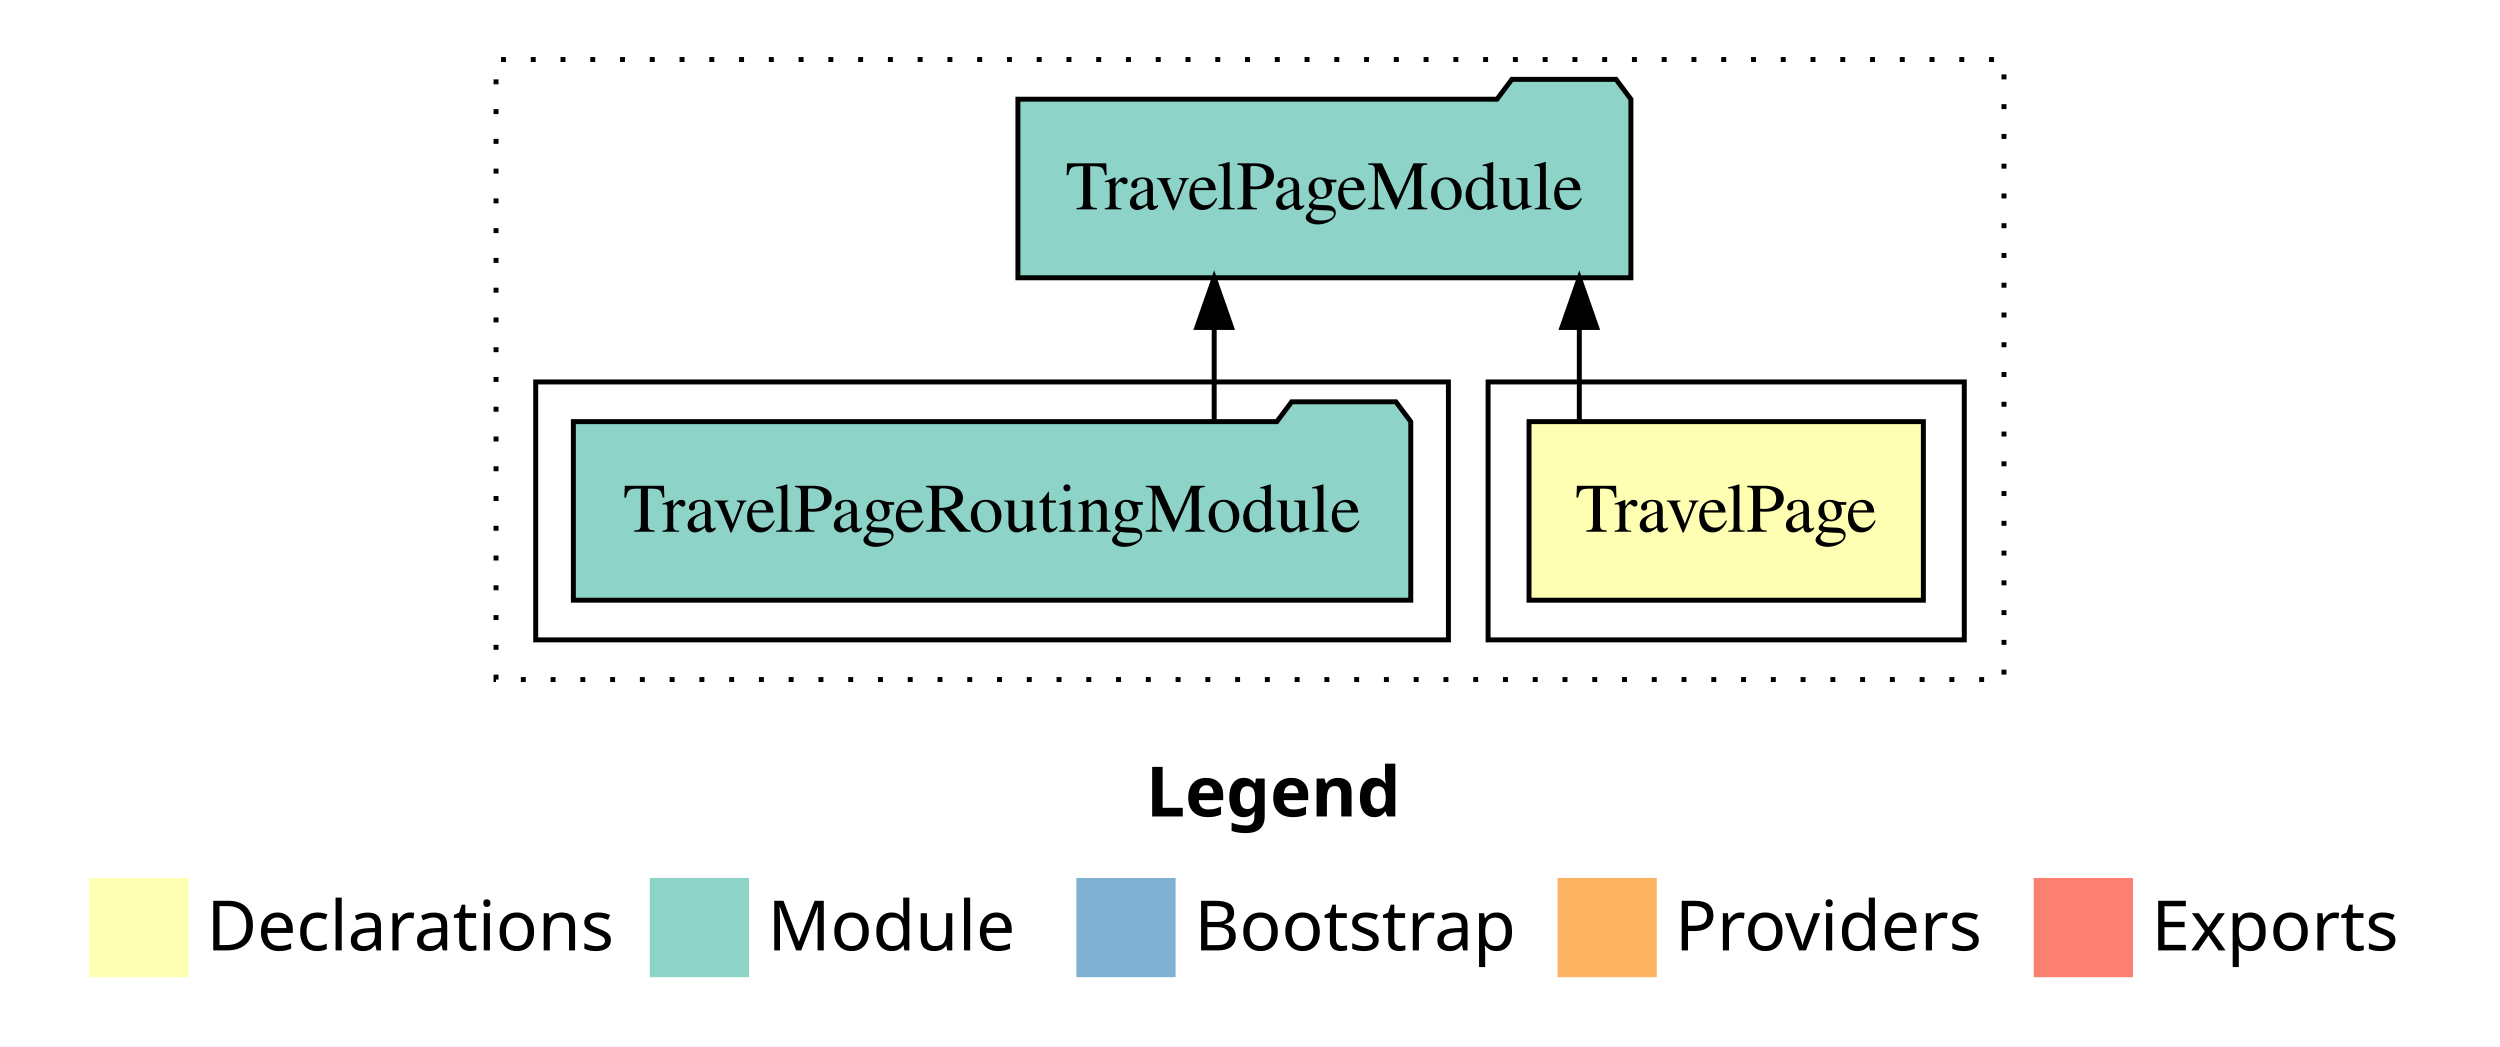
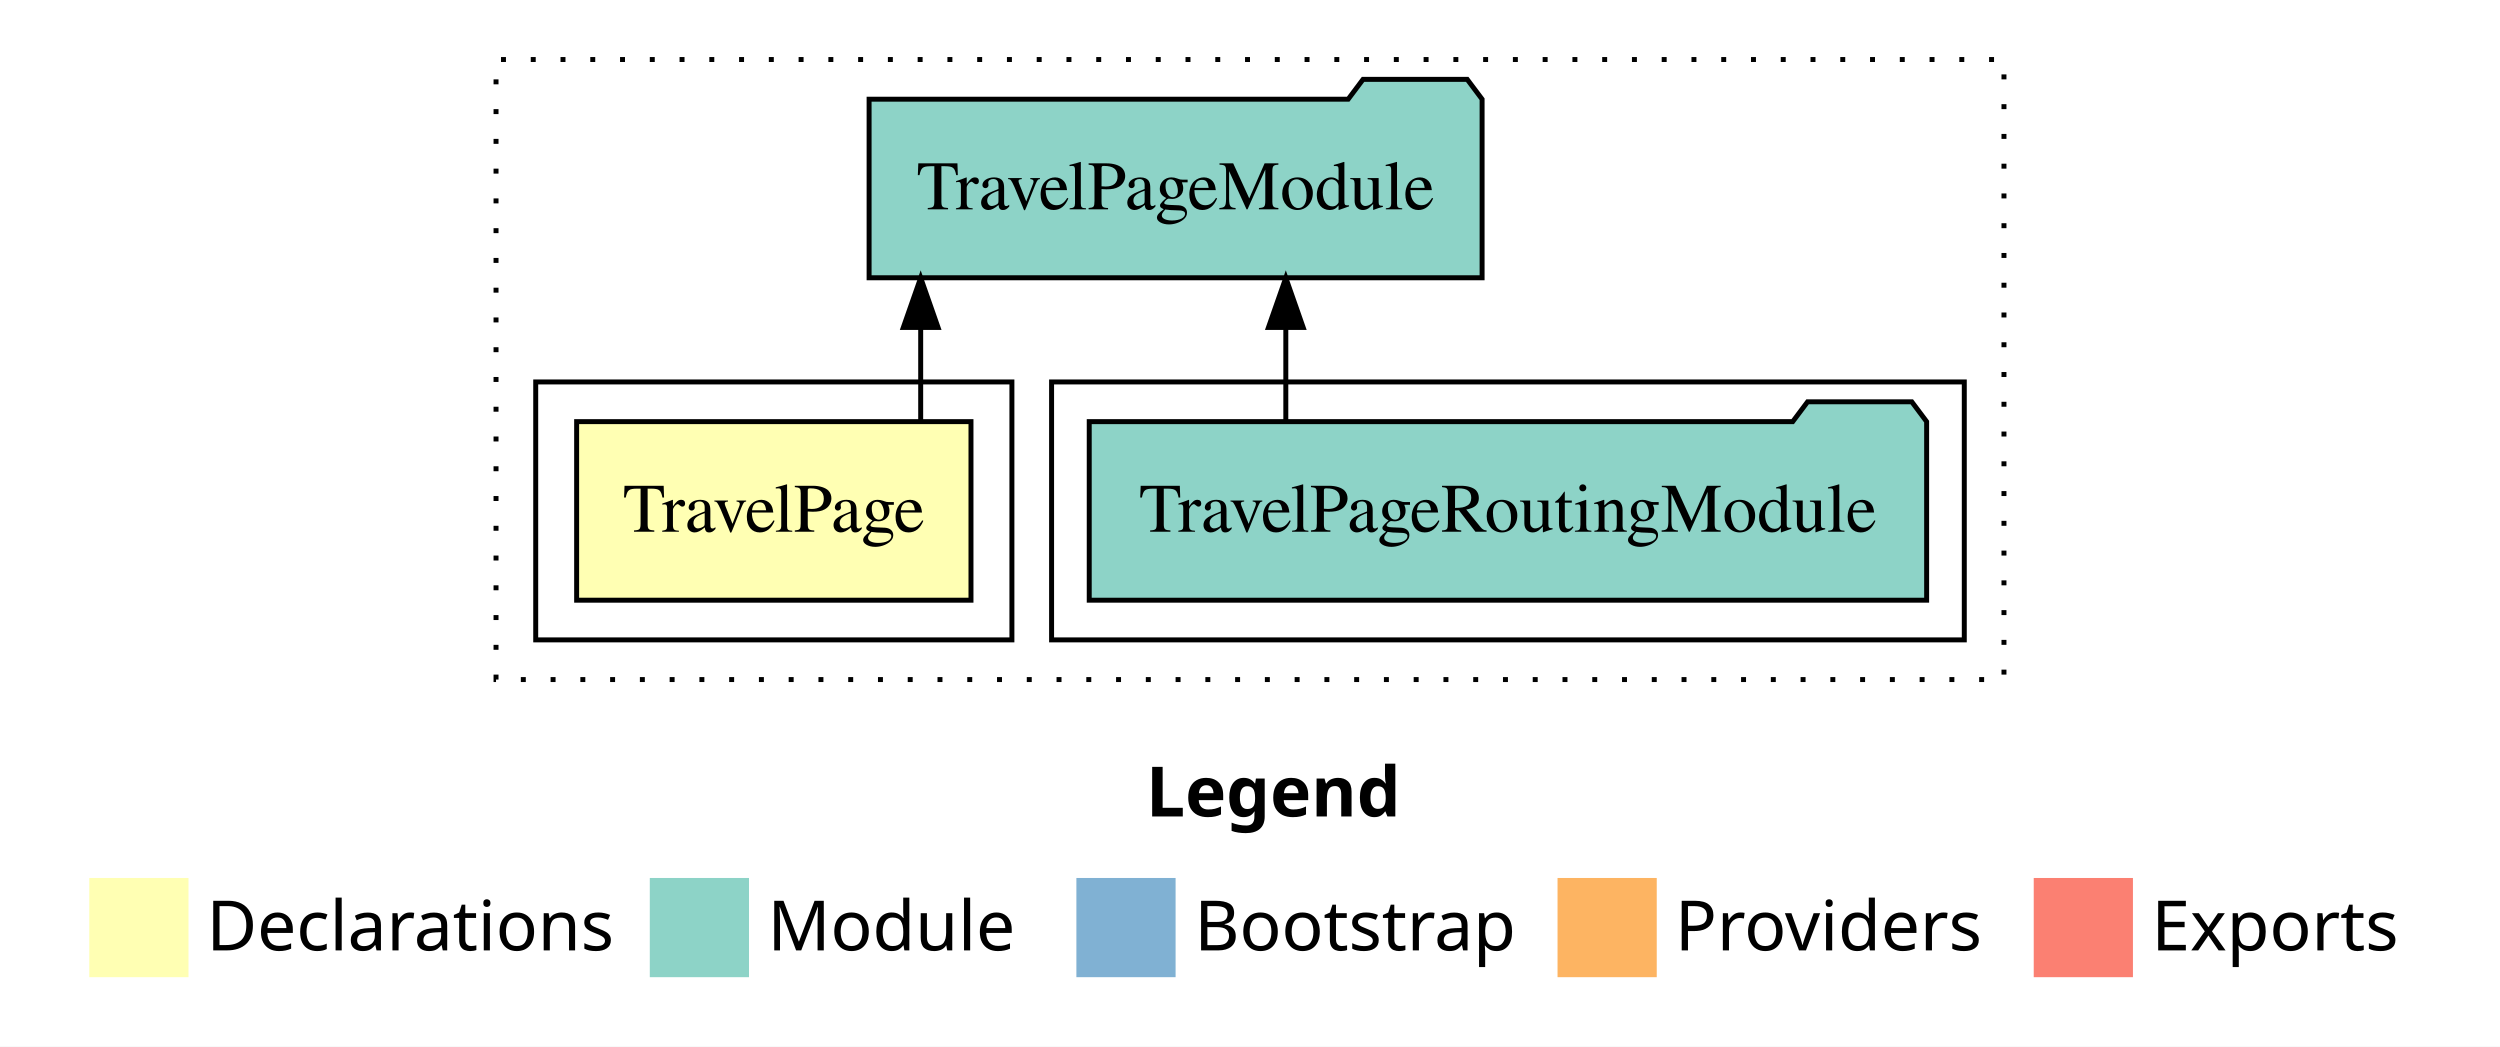
<svg xmlns="http://www.w3.org/2000/svg" width="504pt" height="211pt" viewBox="0.00 0.00 504.00 211.00">
  <g id="graph0" class="graph" transform="scale(1 1) rotate(0) translate(4 207)">
    <polygon fill="white" stroke="transparent" points="-4,4 -4,-207 500,-207 500,4 -4,4" />
    <text text-anchor="start" x="227.01" y="-42.4" font-family="sans-serif" font-weight="bold" font-size="14.00">Legend</text>
    <polygon fill="#ffffb3" stroke="transparent" points="14,-10 14,-30 34,-30 34,-10 14,-10" />
    <text text-anchor="start" x="37.63" y="-15.4" font-family="sans-serif" font-size="14.00">  Declarations</text>
    <polygon fill="#8dd3c7" stroke="transparent" points="127,-10 127,-30 147,-30 147,-10 127,-10" />
    <text text-anchor="start" x="150.73" y="-15.4" font-family="sans-serif" font-size="14.00">  Module</text>
    <polygon fill="#80b1d3" stroke="transparent" points="213,-10 213,-30 233,-30 233,-10 213,-10" />
    <text text-anchor="start" x="236.78" y="-15.4" font-family="sans-serif" font-size="14.00">  Bootstrap</text>
    <polygon fill="#fdb462" stroke="transparent" points="310,-10 310,-30 330,-30 330,-10 310,-10" />
    <text text-anchor="start" x="333.67" y="-15.4" font-family="sans-serif" font-size="14.00">  Providers</text>
    <polygon fill="#fb8072" stroke="transparent" points="406,-10 406,-30 426,-30 426,-10 406,-10" />
    <text text-anchor="start" x="429.73" y="-15.4" font-family="sans-serif" font-size="14.00">  Exports</text>
    <g id="clust1" class="cluster">
      <polygon fill="none" stroke="black" stroke-dasharray="1,5" points="96,-70 96,-195 400,-195 400,-70 96,-70" />
    </g>
+     <g id="clust4" class="cluster">
+       <polygon fill="none" stroke="black" points="208,-78 208,-130 392,-130 392,-78 208,-78" />
+     </g>
    <g id="clust2" class="cluster">
-       <polygon fill="none" stroke="black" points="296,-78 296,-130 392,-130 392,-78 296,-78" />
-     </g>
-     <g id="clust4" class="cluster">
-       <polygon fill="none" stroke="black" points="104,-78 104,-130 288,-130 288,-78 104,-78" />
+       <polygon fill="none" stroke="black" points="104,-78 104,-130 200,-130 200,-78 104,-78" />
    </g>
    <g id="node1" class="node">
-       <polygon fill="#ffffb3" stroke="black" points="383.75,-122 304.25,-122 304.25,-86 383.75,-86 383.75,-122" />
-       <text text-anchor="middle" x="344" y="-99.8" font-family="Times,serif" font-size="14.00">TravelPage</text>
+       <polygon fill="#ffffb3" stroke="black" points="191.75,-122 112.25,-122 112.25,-86 191.75,-86 191.75,-122" />
+       <text text-anchor="middle" x="152" y="-99.8" font-family="Times,serif" font-size="14.00">TravelPage</text>
    </g>
    <g id="node2" class="node">
-       <polygon fill="#8dd3c7" stroke="black" points="324.79,-187 321.79,-191 300.79,-191 297.79,-187 201.21,-187 201.21,-151 324.79,-151 324.79,-187" />
-       <text text-anchor="middle" x="263" y="-164.8" font-family="Times,serif" font-size="14.00">TravelPageModule</text>
+       <polygon fill="#8dd3c7" stroke="black" points="294.79,-187 291.79,-191 270.79,-191 267.79,-187 171.21,-187 171.21,-151 294.79,-151 294.79,-187" />
+       <text text-anchor="middle" x="233" y="-164.8" font-family="Times,serif" font-size="14.00">TravelPageModule</text>
    </g>
    <g id="edge1" class="edge">
-       <path fill="none" stroke="black" d="M314.39,-122.11C314.39,-122.11 314.39,-140.99 314.39,-140.99" />
-       <polygon fill="black" stroke="black" points="310.89,-140.99 314.39,-150.99 317.89,-140.99 310.89,-140.99" />
+       <path fill="none" stroke="black" d="M181.61,-122.11C181.61,-122.11 181.61,-140.99 181.61,-140.99" />
+       <polygon fill="black" stroke="black" points="178.11,-140.99 181.61,-150.99 185.11,-140.99 178.11,-140.99" />
    </g>
    <g id="node3" class="node">
-       <polygon fill="#8dd3c7" stroke="black" points="280.41,-122 277.41,-126 256.41,-126 253.41,-122 111.59,-122 111.59,-86 280.41,-86 280.41,-122" />
-       <text text-anchor="middle" x="196" y="-99.8" font-family="Times,serif" font-size="14.00">TravelPageRoutingModule</text>
+       <polygon fill="#8dd3c7" stroke="black" points="384.41,-122 381.41,-126 360.41,-126 357.41,-122 215.59,-122 215.59,-86 384.41,-86 384.41,-122" />
+       <text text-anchor="middle" x="300" y="-99.8" font-family="Times,serif" font-size="14.00">TravelPageRoutingModule</text>
    </g>
    <g id="edge2" class="edge">
-       <path fill="none" stroke="black" d="M240.78,-122.11C240.78,-122.11 240.78,-140.99 240.78,-140.99" />
-       <polygon fill="black" stroke="black" points="237.28,-140.99 240.78,-150.99 244.28,-140.99 237.28,-140.99" />
+       <path fill="none" stroke="black" d="M255.22,-122.11C255.22,-122.11 255.22,-140.99 255.22,-140.99" />
+       <polygon fill="black" stroke="black" points="251.72,-140.99 255.22,-150.99 258.72,-140.99 251.72,-140.99" />
    </g>
  </g>
</svg>
